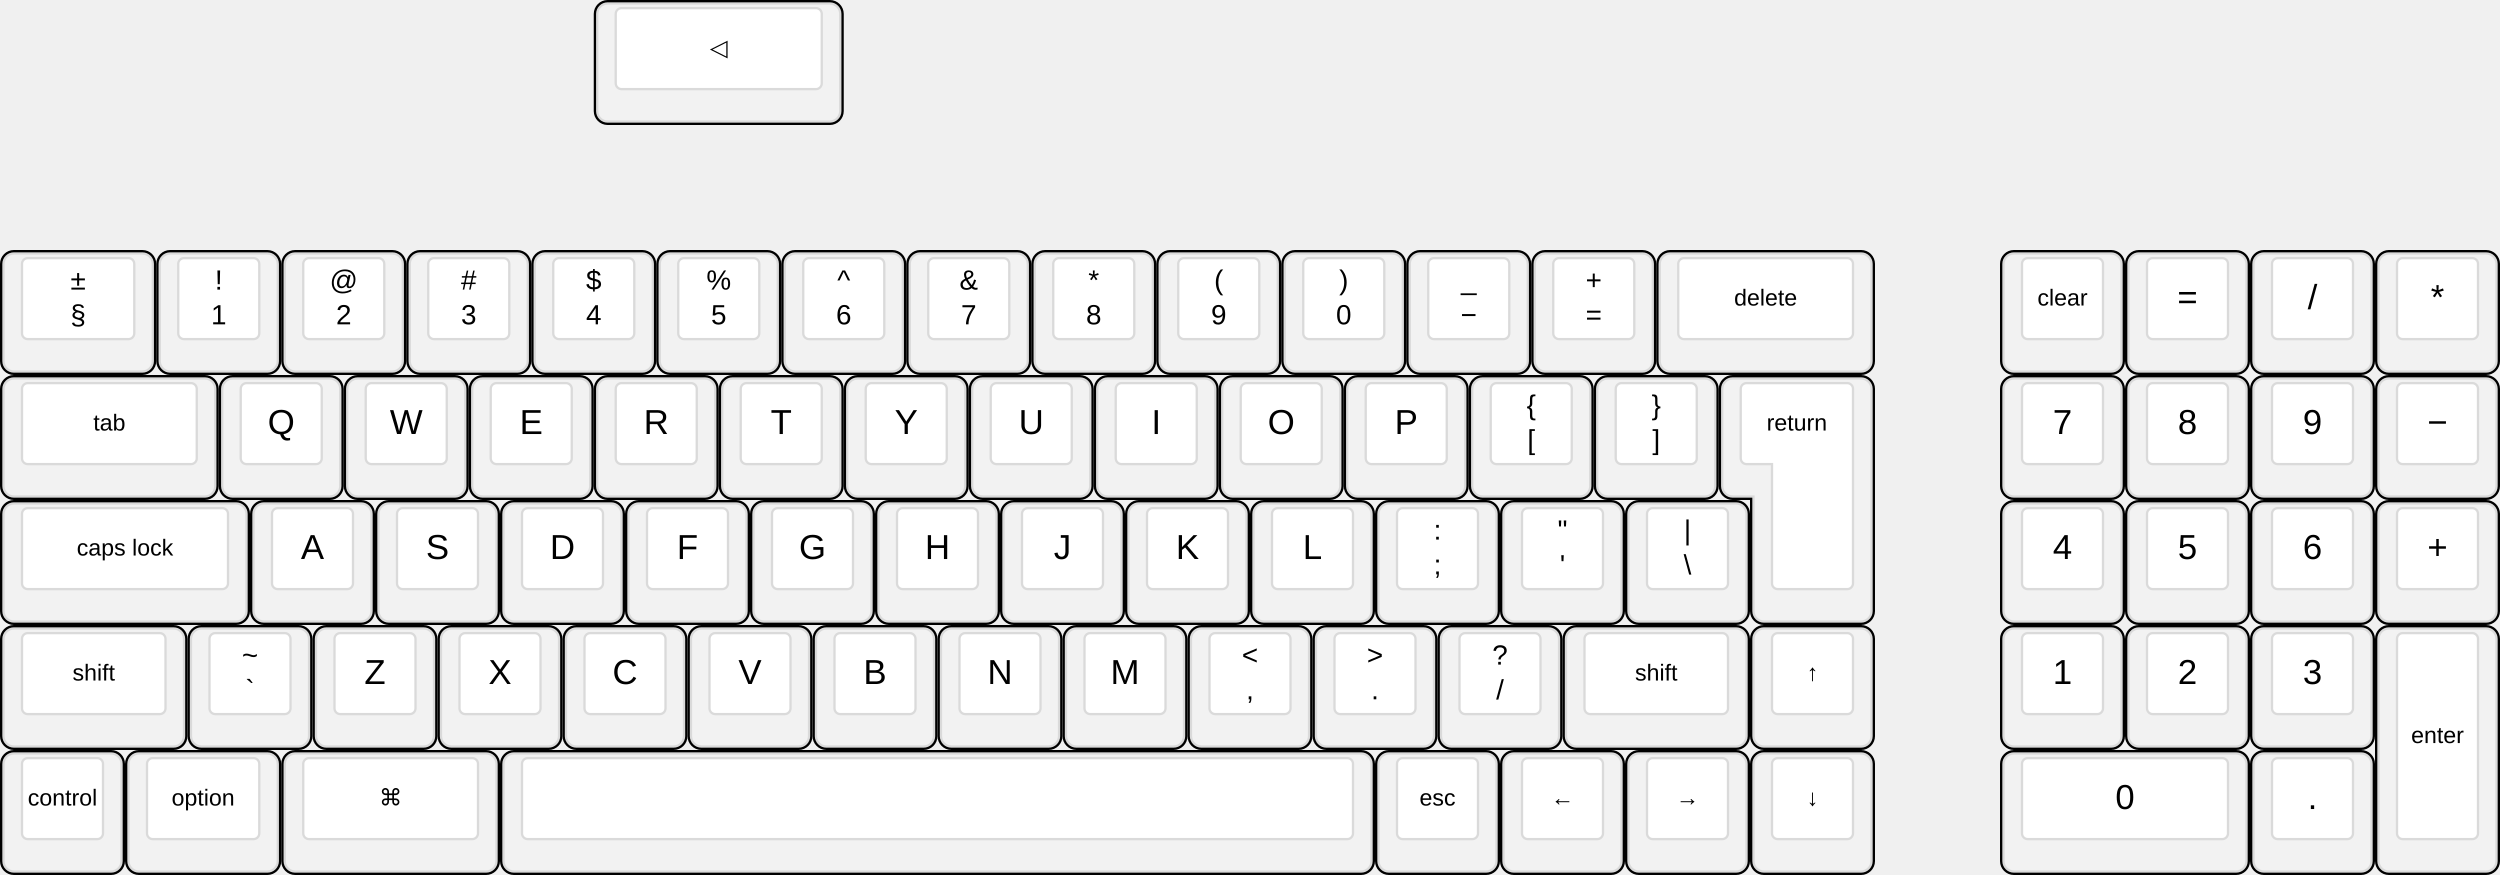
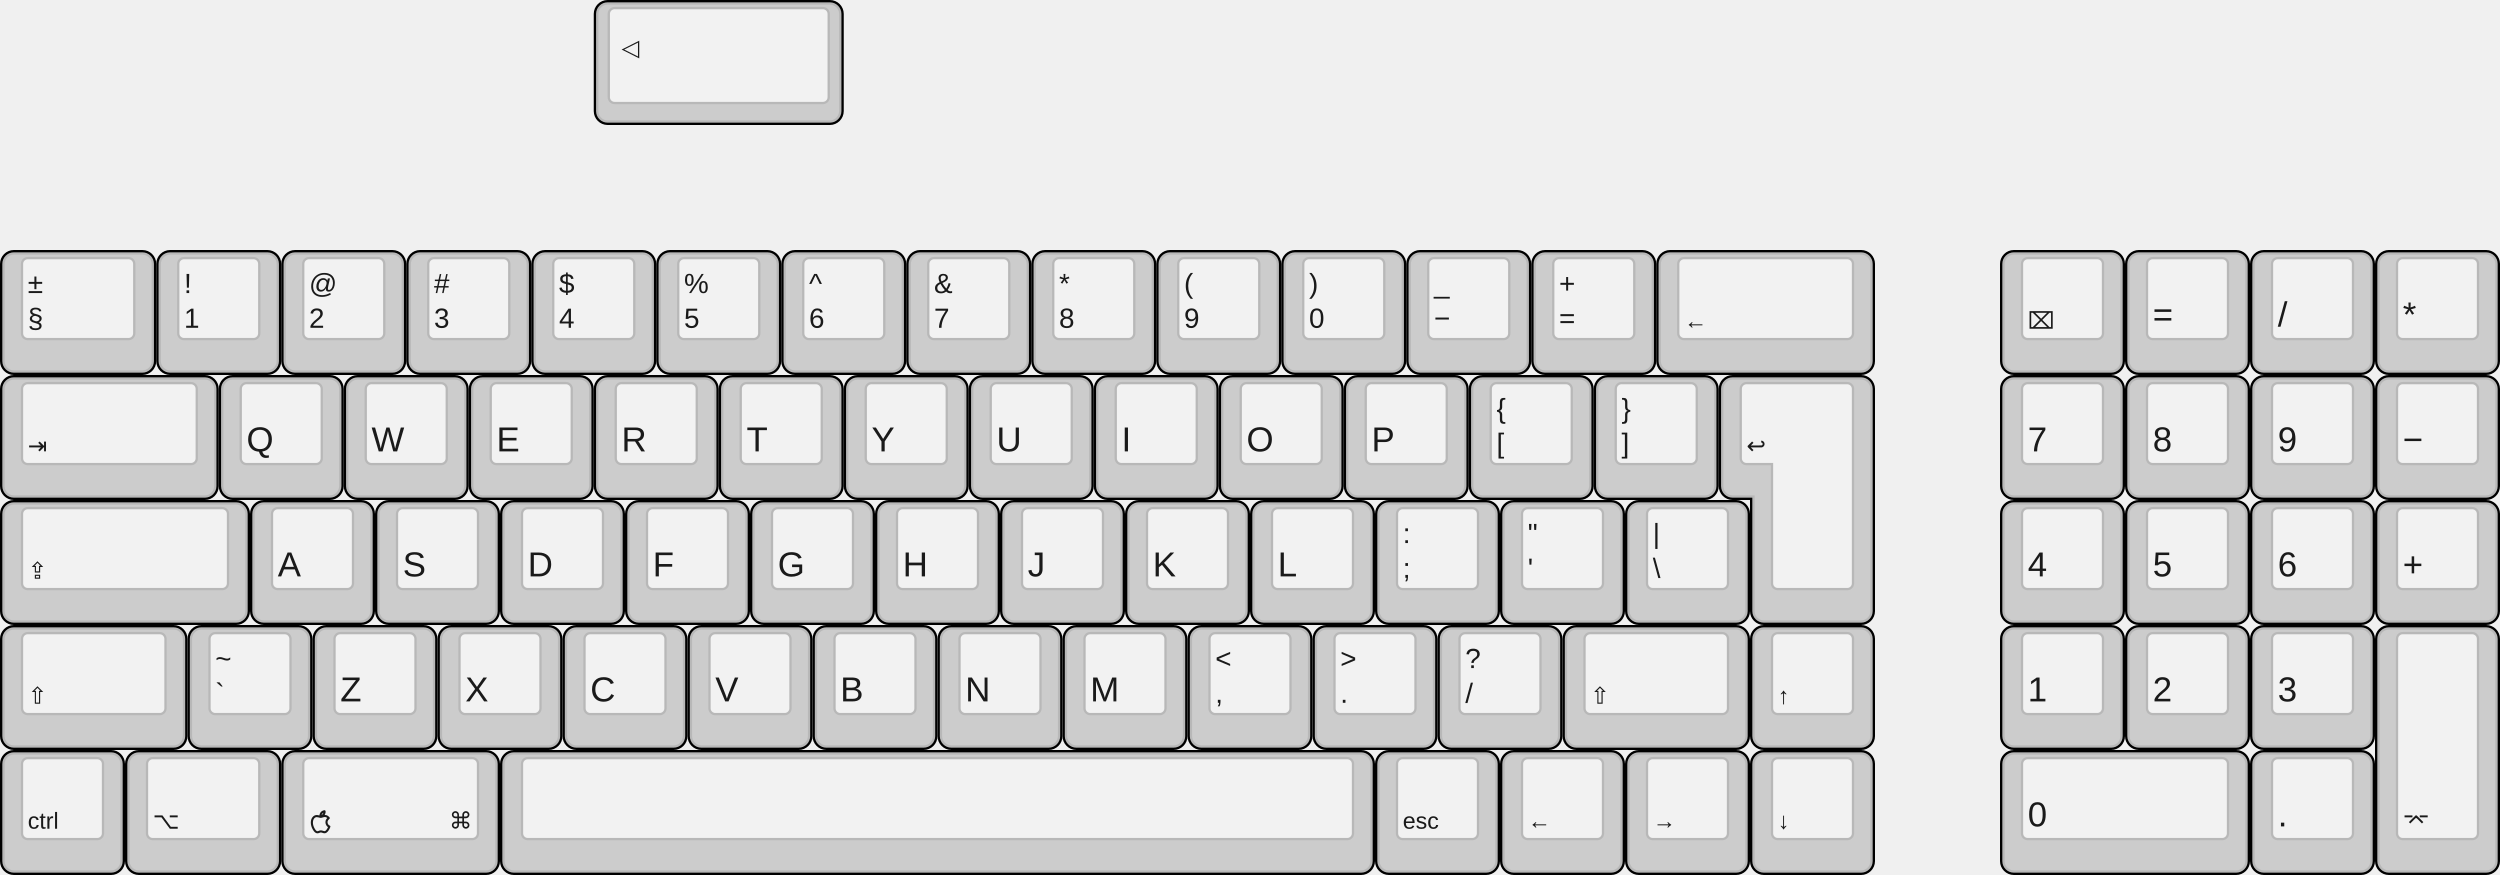
<svg xmlns="http://www.w3.org/2000/svg" xmlns:xlink="http://www.w3.org/1999/xlink" version="1.1" width="1080" height="378" viewBox="0 -378 1080 378">
  <defs>
    <g id="shape0">
      <path d="M 6 -54 C 2.686 -54 0 -51.314 0 -48 L 0 -6 C 0 -2.686 2.686 0 6 0 L 48 0 C 51.314 0 54 -2.686 54 -6 L 54 -48 C 54 -51.314 51.314 -54 48 -54 Z" fill="#000000" />
-       <path d="M 6 -53 C 3.239 -53 1 -50.761 1 -48 L 1 -6 C 1 -3.239 3.239 -1 6 -1 L 48 -1 C 50.761 -1 53 -3.239 53 -6 L 53 -48 C 53 -50.761 50.761 -53 48 -53 Z" fill="#dadada" />
-       <path d="M 6 -52 C 3.791 -52 2 -50.209 2 -48 L 2 -6 C 2 -3.791 3.791 -2 6 -2 L 48 -2 C 50.209 -2 52 -3.791 52 -6 L 52 -48 C 52 -50.209 50.209 -52 48 -52 Z" fill="#f2f2f2" />
-       <path d="M 12 -51 C 10.343 -51 9 -49.657 9 -48 L 9 -18 C 9 -16.343 10.343 -15 12 -15 L 42 -15 C 43.657 -15 45 -16.343 45 -18 L 45 -48 C 45 -49.657 43.657 -51 42 -51 Z" fill="#dadada" />
-       <path d="M 12 -50 C 10.895 -50 10 -49.105 10 -48 L 10 -18 C 10 -16.895 10.895 -16 12 -16 L 42 -16 C 43.105 -16 44 -16.895 44 -18 L 44 -48 C 44 -49.105 43.105 -50 42 -50 Z" fill="#ffffff" />
+       <path d="M 6 -53 C 3.239 -53 1 -50.761 1 -48 L 1 -6 C 1 -3.239 3.239 -1 6 -1 L 48 -1 C 50.761 -1 53 -3.239 53 -6 L 53 -48 C 53 -50.761 50.761 -53 48 -53 Z" fill="#b8b8b8" />
+       <path d="M 6 -52 C 3.791 -52 2 -50.209 2 -48 L 2 -6 C 2 -3.791 3.791 -2 6 -2 L 48 -2 C 50.209 -2 52 -3.791 52 -6 L 52 -48 C 52 -50.209 50.209 -52 48 -52 Z" fill="#cccccc" />
+       <path d="M 12 -51 C 10.343 -51 9 -49.657 9 -48 L 9 -18 C 9 -16.343 10.343 -15 12 -15 L 42 -15 C 43.657 -15 45 -16.343 45 -18 L 45 -48 C 45 -49.657 43.657 -51 42 -51 Z" fill="#b8b8b8" />
+       <path d="M 12 -50 C 10.895 -50 10 -49.105 10 -48 L 10 -18 C 10 -16.895 10.895 -16 12 -16 L 42 -16 C 43.105 -16 44 -16.895 44 -18 L 44 -48 C 44 -49.105 43.105 -50 42 -50 Z" fill="#f2f2f2" />
    </g>
    <g id="shape1">
      <path d="M 6 -54 C 2.686 -54 0 -51.314 0 -48 L 0 -6 C 0 -2.686 2.686 0 6 0 L 61.5 0 C 64.814 0 67.5 -2.686 67.5 -6 L 67.5 -48 C 67.5 -51.314 64.814 -54 61.5 -54 Z" fill="#000000" />
-       <path d="M 6 -53 C 3.239 -53 1 -50.761 1 -48 L 1 -6 C 1 -3.239 3.239 -1 6 -1 L 61.5 -1 C 64.261 -1 66.5 -3.239 66.5 -6 L 66.5 -48 C 66.5 -50.761 64.261 -53 61.5 -53 Z" fill="#dadada" />
-       <path d="M 6 -52 C 3.791 -52 2 -50.209 2 -48 L 2 -6 C 2 -3.791 3.791 -2 6 -2 L 61.5 -2 C 63.709 -2 65.5 -3.791 65.5 -6 L 65.5 -48 C 65.5 -50.209 63.709 -52 61.5 -52 Z" fill="#f2f2f2" />
-       <path d="M 12 -51 C 10.343 -51 9 -49.657 9 -48 L 9 -18 C 9 -16.343 10.343 -15 12 -15 L 55.5 -15 C 57.157 -15 58.5 -16.343 58.5 -18 L 58.5 -48 C 58.5 -49.657 57.157 -51 55.5 -51 Z" fill="#dadada" />
-       <path d="M 12 -50 C 10.895 -50 10 -49.105 10 -48 L 10 -18 C 10 -16.895 10.895 -16 12 -16 L 55.5 -16 C 56.605 -16 57.5 -16.895 57.5 -18 L 57.5 -48 C 57.5 -49.105 56.605 -50 55.5 -50 Z" fill="#ffffff" />
+       <path d="M 6 -53 C 3.239 -53 1 -50.761 1 -48 L 1 -6 C 1 -3.239 3.239 -1 6 -1 L 61.5 -1 C 64.261 -1 66.5 -3.239 66.5 -6 L 66.5 -48 C 66.5 -50.761 64.261 -53 61.5 -53 Z" fill="#b8b8b8" />
+       <path d="M 6 -52 C 3.791 -52 2 -50.209 2 -48 L 2 -6 C 2 -3.791 3.791 -2 6 -2 L 61.5 -2 C 63.709 -2 65.5 -3.791 65.5 -6 L 65.5 -48 C 65.5 -50.209 63.709 -52 61.5 -52 Z" fill="#cccccc" />
+       <path d="M 12 -51 C 10.343 -51 9 -49.657 9 -48 L 9 -18 C 9 -16.343 10.343 -15 12 -15 L 55.5 -15 C 57.157 -15 58.5 -16.343 58.5 -18 L 58.5 -48 C 58.5 -49.657 57.157 -51 55.5 -51 Z" fill="#b8b8b8" />
+       <path d="M 12 -50 C 10.895 -50 10 -49.105 10 -48 L 10 -18 C 10 -16.895 10.895 -16 12 -16 L 55.5 -16 C 56.605 -16 57.5 -16.895 57.5 -18 L 57.5 -48 C 57.5 -49.105 56.605 -50 55.5 -50 Z" fill="#f2f2f2" />
    </g>
    <g id="shape2">
      <path d="M 6 -54 C 2.686 -54 0 -51.314 0 -48 L 0 -6 C 0 -2.686 2.686 0 6 0 L 88.5 0 C 91.814 0 94.5 -2.686 94.5 -6 L 94.5 -48 C 94.5 -51.314 91.814 -54 88.5 -54 Z" fill="#000000" />
-       <path d="M 6 -53 C 3.239 -53 1 -50.761 1 -48 L 1 -6 C 1 -3.239 3.239 -1 6 -1 L 88.5 -1 C 91.261 -1 93.5 -3.239 93.5 -6 L 93.5 -48 C 93.5 -50.761 91.261 -53 88.5 -53 Z" fill="#dadada" />
-       <path d="M 6 -52 C 3.791 -52 2 -50.209 2 -48 L 2 -6 C 2 -3.791 3.791 -2 6 -2 L 88.5 -2 C 90.709 -2 92.5 -3.791 92.5 -6 L 92.5 -48 C 92.5 -50.209 90.709 -52 88.5 -52 Z" fill="#f2f2f2" />
-       <path d="M 12 -51 C 10.343 -51 9 -49.657 9 -48 L 9 -18 C 9 -16.343 10.343 -15 12 -15 L 82.5 -15 C 84.157 -15 85.5 -16.343 85.5 -18 L 85.5 -48 C 85.5 -49.657 84.157 -51 82.5 -51 Z" fill="#dadada" />
-       <path d="M 12 -50 C 10.895 -50 10 -49.105 10 -48 L 10 -18 C 10 -16.895 10.895 -16 12 -16 L 82.5 -16 C 83.605 -16 84.5 -16.895 84.5 -18 L 84.5 -48 C 84.5 -49.105 83.605 -50 82.5 -50 Z" fill="#ffffff" />
+       <path d="M 6 -53 C 3.239 -53 1 -50.761 1 -48 L 1 -6 C 1 -3.239 3.239 -1 6 -1 L 88.5 -1 C 91.261 -1 93.5 -3.239 93.5 -6 L 93.5 -48 C 93.5 -50.761 91.261 -53 88.5 -53 Z" fill="#b8b8b8" />
+       <path d="M 6 -52 C 3.791 -52 2 -50.209 2 -48 L 2 -6 C 2 -3.791 3.791 -2 6 -2 L 88.5 -2 C 90.709 -2 92.5 -3.791 92.5 -6 L 92.5 -48 C 92.5 -50.209 90.709 -52 88.5 -52 Z" fill="#cccccc" />
+       <path d="M 12 -51 C 10.343 -51 9 -49.657 9 -48 L 9 -18 C 9 -16.343 10.343 -15 12 -15 L 82.5 -15 C 84.157 -15 85.5 -16.343 85.5 -18 L 85.5 -48 C 85.5 -49.657 84.157 -51 82.5 -51 Z" fill="#b8b8b8" />
+       <path d="M 12 -50 C 10.895 -50 10 -49.105 10 -48 L 10 -18 C 10 -16.895 10.895 -16 12 -16 L 82.5 -16 C 83.605 -16 84.5 -16.895 84.5 -18 L 84.5 -48 C 84.5 -49.105 83.605 -50 82.5 -50 Z" fill="#f2f2f2" />
    </g>
    <g id="shape3">
      <path d="M 6 -54 C 2.686 -54 0 -51.314 0 -48 L 0 -6 C 0 -2.686 2.686 0 6 0 L 372 0 C 375.314 0 378 -2.686 378 -6 L 378 -48 C 378 -51.314 375.314 -54 372 -54 Z" fill="#000000" />
-       <path d="M 6 -53 C 3.239 -53 1 -50.761 1 -48 L 1 -6 C 1 -3.239 3.239 -1 6 -1 L 372 -1 C 374.761 -1 377 -3.239 377 -6 L 377 -48 C 377 -50.761 374.761 -53 372 -53 Z" fill="#dadada" />
-       <path d="M 6 -52 C 3.791 -52 2 -50.209 2 -48 L 2 -6 C 2 -3.791 3.791 -2 6 -2 L 372 -2 C 374.209 -2 376 -3.791 376 -6 L 376 -48 C 376 -50.209 374.209 -52 372 -52 Z" fill="#f2f2f2" />
-       <path d="M 12 -51 C 10.343 -51 9 -49.657 9 -48 L 9 -18 C 9 -16.343 10.343 -15 12 -15 L 366 -15 C 367.657 -15 369 -16.343 369 -18 L 369 -48 C 369 -49.657 367.657 -51 366 -51 Z" fill="#dadada" />
-       <path d="M 12 -50 C 10.895 -50 10 -49.105 10 -48 L 10 -18 C 10 -16.895 10.895 -16 12 -16 L 366 -16 C 367.105 -16 368 -16.895 368 -18 L 368 -48 C 368 -49.105 367.105 -50 366 -50 Z" fill="#ffffff" />
+       <path d="M 6 -53 C 3.239 -53 1 -50.761 1 -48 L 1 -6 C 1 -3.239 3.239 -1 6 -1 L 372 -1 C 374.761 -1 377 -3.239 377 -6 L 377 -48 C 377 -50.761 374.761 -53 372 -53 Z" fill="#b8b8b8" />
+       <path d="M 6 -52 C 3.791 -52 2 -50.209 2 -48 L 2 -6 C 2 -3.791 3.791 -2 6 -2 L 372 -2 C 374.209 -2 376 -3.791 376 -6 L 376 -48 C 376 -50.209 374.209 -52 372 -52 Z" fill="#cccccc" />
+       <path d="M 12 -51 C 10.343 -51 9 -49.657 9 -48 L 9 -18 C 9 -16.343 10.343 -15 12 -15 L 366 -15 C 367.657 -15 369 -16.343 369 -18 L 369 -48 C 369 -49.657 367.657 -51 366 -51 Z" fill="#b8b8b8" />
+       <path d="M 12 -50 C 10.895 -50 10 -49.105 10 -48 L 10 -18 C 10 -16.895 10.895 -16 12 -16 L 366 -16 C 367.105 -16 368 -16.895 368 -18 L 368 -48 C 368 -49.105 367.105 -50 366 -50 Z" fill="#f2f2f2" />
    </g>
    <g id="shape4">
      <path d="M 6 -54 C 2.686 -54 0 -51.314 0 -48 L 0 -6 C 0 -2.686 2.686 0 6 0 L 102 0 C 105.314 0 108 -2.686 108 -6 L 108 -48 C 108 -51.314 105.314 -54 102 -54 Z" fill="#000000" />
-       <path d="M 6 -53 C 3.239 -53 1 -50.761 1 -48 L 1 -6 C 1 -3.239 3.239 -1 6 -1 L 102 -1 C 104.761 -1 107 -3.239 107 -6 L 107 -48 C 107 -50.761 104.761 -53 102 -53 Z" fill="#dadada" />
-       <path d="M 6 -52 C 3.791 -52 2 -50.209 2 -48 L 2 -6 C 2 -3.791 3.791 -2 6 -2 L 102 -2 C 104.209 -2 106 -3.791 106 -6 L 106 -48 C 106 -50.209 104.209 -52 102 -52 Z" fill="#f2f2f2" />
-       <path d="M 12 -51 C 10.343 -51 9 -49.657 9 -48 L 9 -18 C 9 -16.343 10.343 -15 12 -15 L 96 -15 C 97.657 -15 99 -16.343 99 -18 L 99 -48 C 99 -49.657 97.657 -51 96 -51 Z" fill="#dadada" />
-       <path d="M 12 -50 C 10.895 -50 10 -49.105 10 -48 L 10 -18 C 10 -16.895 10.895 -16 12 -16 L 96 -16 C 97.105 -16 98 -16.895 98 -18 L 98 -48 C 98 -49.105 97.105 -50 96 -50 Z" fill="#ffffff" />
+       <path d="M 6 -53 C 3.239 -53 1 -50.761 1 -48 L 1 -6 C 1 -3.239 3.239 -1 6 -1 L 102 -1 C 104.761 -1 107 -3.239 107 -6 L 107 -48 C 107 -50.761 104.761 -53 102 -53 Z" fill="#b8b8b8" />
+       <path d="M 6 -52 C 3.791 -52 2 -50.209 2 -48 L 2 -6 C 2 -3.791 3.791 -2 6 -2 L 102 -2 C 104.209 -2 106 -3.791 106 -6 L 106 -48 C 106 -50.209 104.209 -52 102 -52 Z" fill="#cccccc" />
+       <path d="M 12 -51 C 10.343 -51 9 -49.657 9 -48 L 9 -18 C 9 -16.343 10.343 -15 12 -15 L 96 -15 C 97.657 -15 99 -16.343 99 -18 L 99 -48 C 99 -49.657 97.657 -51 96 -51 Z" fill="#b8b8b8" />
+       <path d="M 12 -50 C 10.895 -50 10 -49.105 10 -48 L 10 -18 C 10 -16.895 10.895 -16 12 -16 L 96 -16 C 97.105 -16 98 -16.895 98 -18 L 98 -48 C 98 -49.105 97.105 -50 96 -50 Z" fill="#f2f2f2" />
    </g>
    <g id="shape5">
      <path d="M 6 -108 C 2.686 -108 0 -105.314 0 -102 L 0 -6 C 0 -2.686 2.686 0 6 0 L 48 0 C 51.314 0 54 -2.686 54 -6 L 54 -102 C 54 -105.314 51.314 -108 48 -108 Z" fill="#000000" />
-       <path d="M 6 -107 C 3.239 -107 1 -104.761 1 -102 L 1 -6 C 1 -3.239 3.239 -1 6 -1 L 48 -1 C 50.761 -1 53 -3.239 53 -6 L 53 -102 C 53 -104.761 50.761 -107 48 -107 Z" fill="#dadada" />
-       <path d="M 6 -106 C 3.791 -106 2 -104.209 2 -102 L 2 -6 C 2 -3.791 3.791 -2 6 -2 L 48 -2 C 50.209 -2 52 -3.791 52 -6 L 52 -102 C 52 -104.209 50.209 -106 48 -106 Z" fill="#f2f2f2" />
-       <path d="M 12 -105 C 10.343 -105 9 -103.657 9 -102 L 9 -18 C 9 -16.343 10.343 -15 12 -15 L 42 -15 C 43.657 -15 45 -16.343 45 -18 L 45 -102 C 45 -103.657 43.657 -105 42 -105 Z" fill="#dadada" />
-       <path d="M 12 -104 C 10.895 -104 10 -103.105 10 -102 L 10 -18 C 10 -16.895 10.895 -16 12 -16 L 42 -16 C 43.105 -16 44 -16.895 44 -18 L 44 -102 C 44 -103.105 43.105 -104 42 -104 Z" fill="#ffffff" />
+       <path d="M 6 -107 C 3.239 -107 1 -104.761 1 -102 L 1 -6 C 1 -3.239 3.239 -1 6 -1 L 48 -1 C 50.761 -1 53 -3.239 53 -6 L 53 -102 C 53 -104.761 50.761 -107 48 -107 Z" fill="#b8b8b8" />
+       <path d="M 6 -106 C 3.791 -106 2 -104.209 2 -102 L 2 -6 C 2 -3.791 3.791 -2 6 -2 L 48 -2 C 50.209 -2 52 -3.791 52 -6 L 52 -102 C 52 -104.209 50.209 -106 48 -106 Z" fill="#cccccc" />
+       <path d="M 12 -105 C 10.343 -105 9 -103.657 9 -102 L 9 -18 C 9 -16.343 10.343 -15 12 -15 L 42 -15 C 43.657 -15 45 -16.343 45 -18 L 45 -102 C 45 -103.657 43.657 -105 42 -105 Z" fill="#b8b8b8" />
+       <path d="M 12 -104 C 10.895 -104 10 -103.105 10 -102 L 10 -18 C 10 -16.895 10.895 -16 12 -16 L 42 -16 C 43.105 -16 44 -16.895 44 -18 L 44 -102 C 44 -103.105 43.105 -104 42 -104 Z" fill="#f2f2f2" />
    </g>
    <g id="shape6">
      <path d="M 6 -54 C 2.686 -54 0 -51.314 0 -48 L 0 -6 C 0 -2.686 2.686 0 6 0 L 75 0 C 78.314 0 81 -2.686 81 -6 L 81 -48 C 81 -51.314 78.314 -54 75 -54 Z" fill="#000000" />
-       <path d="M 6 -53 C 3.239 -53 1 -50.761 1 -48 L 1 -6 C 1 -3.239 3.239 -1 6 -1 L 75 -1 C 77.761 -1 80 -3.239 80 -6 L 80 -48 C 80 -50.761 77.761 -53 75 -53 Z" fill="#dadada" />
-       <path d="M 6 -52 C 3.791 -52 2 -50.209 2 -48 L 2 -6 C 2 -3.791 3.791 -2 6 -2 L 75 -2 C 77.209 -2 79 -3.791 79 -6 L 79 -48 C 79 -50.209 77.209 -52 75 -52 Z" fill="#f2f2f2" />
-       <path d="M 12 -51 C 10.343 -51 9 -49.657 9 -48 L 9 -18 C 9 -16.343 10.343 -15 12 -15 L 69 -15 C 70.657 -15 72 -16.343 72 -18 L 72 -48 C 72 -49.657 70.657 -51 69 -51 Z" fill="#dadada" />
-       <path d="M 12 -50 C 10.895 -50 10 -49.105 10 -48 L 10 -18 C 10 -16.895 10.895 -16 12 -16 L 69 -16 C 70.105 -16 71 -16.895 71 -18 L 71 -48 C 71 -49.105 70.105 -50 69 -50 Z" fill="#ffffff" />
+       <path d="M 6 -53 C 3.239 -53 1 -50.761 1 -48 L 1 -6 C 1 -3.239 3.239 -1 6 -1 L 75 -1 C 77.761 -1 80 -3.239 80 -6 L 80 -48 C 80 -50.761 77.761 -53 75 -53 Z" fill="#b8b8b8" />
+       <path d="M 6 -52 C 3.791 -52 2 -50.209 2 -48 L 2 -6 C 2 -3.791 3.791 -2 6 -2 L 75 -2 C 77.209 -2 79 -3.791 79 -6 L 79 -48 C 79 -50.209 77.209 -52 75 -52 Z" fill="#cccccc" />
+       <path d="M 12 -51 C 10.343 -51 9 -49.657 9 -48 L 9 -18 C 9 -16.343 10.343 -15 12 -15 L 69 -15 C 70.657 -15 72 -16.343 72 -18 L 72 -48 C 72 -49.657 70.657 -51 69 -51 Z" fill="#b8b8b8" />
+       <path d="M 12 -50 C 10.895 -50 10 -49.105 10 -48 L 10 -18 C 10 -16.895 10.895 -16 12 -16 L 69 -16 C 70.105 -16 71 -16.895 71 -18 L 71 -48 C 71 -49.105 70.105 -50 69 -50 Z" fill="#f2f2f2" />
    </g>
    <g id="shape7">
      <path d="M -7.5 -108 C -10.814 -108 -13.5 -105.314 -13.5 -102 L -13.5 -60 C -13.5 -56.686 -10.814 -54 -7.5 -54 L 0 -54 L 0 -6 C 0 -2.686 2.686 0 6 0 L 48 0 C 51.314 0 54 -2.686 54 -6 L 54 -102 C 54 -105.314 51.314 -108 48 -108 Z" fill="#000000" />
-       <path d="M -7.5 -107 C -10.261 -107 -12.5 -104.761 -12.5 -102 L -12.5 -60 C -12.5 -57.239 -10.261 -55 -7.5 -55 L 1 -55 L 1 -54 L 1 -54 L 1 -6 C 1 -3.239 3.239 -1 6 -1 L 48 -1 C 50.761 -1 53 -3.239 53 -6 L 53 -102 C 53 -104.761 50.761 -107 48 -107 Z" fill="#dadada" />
-       <path d="M -7.5 -106 C -9.709 -106 -11.5 -104.209 -11.5 -102 L -11.5 -60 C -11.5 -57.791 -9.709 -56 -7.5 -56 L 2 -56 L 2 -54 L 2 -6 C 2 -3.791 3.791 -2 6 -2 L 48 -2 C 50.209 -2 52 -3.791 52 -6 L 52 -102 C 52 -104.209 50.209 -106 48 -106 Z" fill="#f2f2f2" />
-       <path d="M -1.5 -105 C -3.157 -105 -4.5 -103.657 -4.5 -102 L -4.5 -72 C -4.5 -70.343 -3.157 -69 -1.5 -69 L 9 -69 L 9 -60 L 9 -18 C 9 -16.343 10.343 -15 12 -15 L 42 -15 C 43.657 -15 45 -16.343 45 -18 L 45 -102 C 45 -103.657 43.657 -105 42 -105 Z" fill="#dadada" />
-       <path d="M -1.5 -104 C -2.605 -104 -3.5 -103.105 -3.5 -102 L -3.5 -72 C -3.5 -70.895 -2.605 -70 -1.5 -70 L 10 -70 L 10 -60 L 10 -18 C 10 -16.895 10.895 -16 12 -16 L 42 -16 C 43.105 -16 44 -16.895 44 -18 L 44 -102 C 44 -103.105 43.105 -104 42 -104 Z" fill="#ffffff" />
-     </g>
+       <path d="M -7.5 -107 C -10.261 -107 -12.5 -104.761 -12.5 -102 L -12.5 -60 C -12.5 -57.239 -10.261 -55 -7.5 -55 L 1 -55 L 1 -54 L 1 -54 L 1 -6 C 1 -3.239 3.239 -1 6 -1 L 48 -1 C 50.761 -1 53 -3.239 53 -6 L 53 -102 C 53 -104.761 50.761 -107 48 -107 Z" fill="#b8b8b8" />
+       <path d="M -7.5 -106 C -9.709 -106 -11.5 -104.209 -11.5 -102 L -11.5 -60 C -11.5 -57.791 -9.709 -56 -7.5 -56 L 2 -56 L 2 -54 L 2 -6 C 2 -3.791 3.791 -2 6 -2 L 48 -2 C 50.209 -2 52 -3.791 52 -6 L 52 -102 C 52 -104.209 50.209 -106 48 -106 Z" fill="#cccccc" />
+       <path d="M -1.5 -105 C -3.157 -105 -4.5 -103.657 -4.5 -102 L -4.5 -72 C -4.5 -70.343 -3.157 -69 -1.5 -69 L 9 -69 L 9 -60 L 9 -18 C 9 -16.343 10.343 -15 12 -15 L 42 -15 C 43.657 -15 45 -16.343 45 -18 L 45 -102 C 45 -103.657 43.657 -105 42 -105 Z" fill="#b8b8b8" />
+       <path d="M -1.5 -104 C -2.605 -104 -3.5 -103.105 -3.5 -102 L -3.5 -72 C -3.5 -70.895 -2.605 -70 -1.5 -70 L 10 -70 L 10 -60 L 10 -18 C 10 -16.895 10.895 -16 12 -16 L 42 -16 C 43.105 -16 44 -16.895 44 -18 L 44 -102 C 44 -103.105 43.105 -104 42 -104 Z" fill="#f2f2f2" />
+     </g>
+     <g id="shape8">
+       <path d="M 6 -54 C 2.686 -54 0 -51.314 0 -48 L 0 -6 C 0 -2.686 2.686 0 6 0 L 102 0 C 105.314 0 108 -2.686 108 -6 L 108 -48 C 108 -51.314 105.314 -54 102 -54 Z" fill="#000000" />
+       <path d="M 6 -53 C 3.239 -53 1 -50.761 1 -48 L 1 -6 C 1 -3.239 3.239 -1 6 -1 L 102 -1 C 104.761 -1 107 -3.239 107 -6 L 107 -48 C 107 -50.761 104.761 -53 102 -53 Z" fill="#b8b8b8" />
+       <path d="M 6 -52 C 3.791 -52 2 -50.209 2 -48 L 2 -6 C 2 -3.791 3.791 -2 6 -2 L 102 -2 C 104.209 -2 106 -3.791 106 -6 L 106 -48 C 106 -50.209 104.209 -52 102 -52 Z" fill="#cccccc" />
+       <path d="M 9 -51 C 7.343 -51 6 -49.657 6 -48 L 6 -12 C 6 -10.343 7.343 -9 9 -9 L 99 -9 C 100.657 -9 102 -10.343 102 -12 L 102 -48 C 102 -49.657 100.657 -51 99 -51 Z" fill="#b8b8b8" />
+       <path d="M 9 -50 C 7.895 -50 7 -49.105 7 -48 L 7 -12 C 7 -10.895 7.895 -10 9 -10 L 99 -10 C 100.105 -10 101 -10.895 101 -12 L 101 -48 C 101 -49.105 100.105 -50 99 -50 Z" fill="#f2f2f2" />
+     </g>
+     <path id="path0" d="M 0.363 1 C 0.29 1 0.224 0.946 0.162 0.834 c -0.057 -0.1 -0.085 -0.2 -0.085 -0.297 c 0 -0.093 0.024 -0.171 0.07 -0.231 C 0.196 0.242 0.26 0.209 0.336 0.209 c 0.031 0 0.067 0.006 0.108 0.019 c 0.001 0 0.002 0 0.003 0.001 C 0.453 0.181 0.469 0.138 0.495 0.1 c 0.034 -0.049 0.089 -0.083 0.164 -0.099 c 0.021 -0.005 0.044 0.006 0.052 0.027 c 0.004 0.01 0.006 0.02 0.006 0.029 c 0 0.003 0.001 0.007 0.001 0.011 c 0 0.028 -0.007 0.059 -0.02 0.091 C 0.693 0.175 0.685 0.19 0.675 0.205 c 0.054 0 0.102 0.014 0.146 0.043 c 0.025 0.019 0.047 0.04 0.067 0.064 C 0.903 0.332 0.9 0.359 0.881 0.375 C 0.849 0.403 0.834 0.42 0.828 0.43 c -0.02 0.028 -0.029 0.056 -0.029 0.087 c 0 0.035 0.01 0.067 0.03 0.096 c 0.019 0.027 0.039 0.044 0.062 0.051 c 0.011 0.003 0.021 0.012 0.027 0.022 c 0.005 0.01 0.007 0.023 0.003 0.035 C 0.907 0.77 0.882 0.819 0.849 0.87 C 0.792 0.956 0.733 0.998 0.67 0.998 c -0.024 0 -0.053 -0.006 -0.091 -0.02 C 0.545 0.965 0.524 0.963 0.512 0.963 c -0.017 0 -0.038 0.005 -0.06 0.015 C 0.416 0.993 0.388 1 0.363 1 z M 0.336 0.3 c -0.047 0 -0.085 0.02 -0.117 0.061 C 0.185 0.406 0.168 0.465 0.168 0.538 c 0 0.082 0.024 0.167 0.073 0.252 c 0.043 0.078 0.085 0.119 0.122 0.119 c 0.008 0 0.024 -0.002 0.054 -0.015 C 0.483 0.865 0.536 0.865 0.61 0.893 c 0.034 0.012 0.051 0.014 0.06 0.014 c 0.038 0 0.077 -0.047 0.104 -0.087 c 0.02 -0.03 0.036 -0.059 0.047 -0.088 C 0.796 0.716 0.773 0.694 0.754 0.666 c -0.03 -0.044 -0.046 -0.094 -0.046 -0.148 c 0 -0.05 0.015 -0.096 0.044 -0.139 c 0.008 -0.013 0.02 -0.026 0.035 -0.041 C 0.781 0.333 0.775 0.327 0.768 0.322 c -0.042 -0.028 -0.087 -0.038 -0.169 -0.01 C 0.556 0.327 0.527 0.333 0.506 0.333 c -0.011 0 -0.033 -0.002 -0.087 -0.019 C 0.386 0.305 0.358 0.3 0.336 0.3 z M 0.62 0.11 C 0.598 0.121 0.582 0.135 0.57 0.152 C 0.557 0.169 0.548 0.188 0.543 0.209 c 0.009 -0.005 0.02 -0.014 0.032 -0.024 c 0.018 -0.018 0.031 -0.038 0.04 -0.059 C 0.617 0.121 0.619 0.115 0.62 0.11 z" />
  </defs>
  <g class="keyboard">
    <g class="key">
      <use xlink:href="#shape0" transform="translate(0 0)" />
-       <text x="27" y="-30" text-anchor="middle" font-family="Arial" font-size="10" textLength="30" lengthAdjust="spacingAndGlyphs" fill="#000000">control</text>
+       <text x="12" y="-20" text-anchor="start" font-family="Arial" font-size="10" fill="#1a1a1a">ctrl</text>
    </g>
    <g class="key">
      <use xlink:href="#shape1" transform="translate(54 0)" />
-       <text x="87.75" y="-30" text-anchor="middle" font-family="Arial" font-size="10" fill="#000000">option</text>
+       <text x="66" y="-20" text-anchor="start" font-family="Arial" font-size="10" fill="#1a1a1a">⌥</text>
    </g>
    <g class="key">
      <use xlink:href="#shape2" transform="translate(121.5 0)" />
-       <text x="168.75" y="-30" text-anchor="middle" font-family="Arial" font-size="10" fill="#000000">⌘</text>
+       <use xlink:href="#path0" transform="translate(133.5 -28) scale(10 10)" fill="#1a1a1a" />
+       <text x="204" y="-20" text-anchor="end" font-family="Arial" font-size="10" fill="#1a1a1a">⌘</text>
    </g>
    <g class="key">
      <use xlink:href="#shape3" transform="translate(216 0)" />
    </g>
    <g class="key">
      <use xlink:href="#shape0" transform="translate(594 0)" />
-       <text x="621" y="-30" text-anchor="middle" font-family="Arial" font-size="10" fill="#000000">esc</text>
+       <text x="606" y="-20" text-anchor="start" font-family="Arial" font-size="10" fill="#1a1a1a">esc</text>
    </g>
    <g class="key">
      <use xlink:href="#shape0" transform="translate(648 0)" />
-       <text x="675" y="-30" text-anchor="middle" font-family="Arial" font-size="10" fill="#000000">←</text>
+       <text x="660" y="-20" text-anchor="start" font-family="Arial" font-size="10" fill="#1a1a1a">←</text>
    </g>
    <g class="key">
      <use xlink:href="#shape0" transform="translate(702 0)" />
-       <text x="729" y="-30" text-anchor="middle" font-family="Arial" font-size="10" fill="#000000">→</text>
+       <text x="714" y="-20" text-anchor="start" font-family="Arial" font-size="10" fill="#1a1a1a">→</text>
    </g>
    <g class="key">
      <use xlink:href="#shape0" transform="translate(756 0)" />
-       <text x="783" y="-30" text-anchor="middle" font-family="Arial" font-size="10" fill="#000000">↓</text>
+       <text x="768" y="-20" text-anchor="start" font-family="Arial" font-size="10" fill="#1a1a1a">↓</text>
    </g>
    <g class="key">
      <use xlink:href="#shape4" transform="translate(864 0)" />
-       <text x="918" y="-28.5" text-anchor="middle" font-family="Arial" font-size="15" fill="#000000">0</text>
+       <text x="876" y="-21" text-anchor="start" font-family="Arial" font-size="15" fill="#1a1a1a">0</text>
    </g>
    <g class="key">
      <use xlink:href="#shape0" transform="translate(972 0)" />
-       <text x="999" y="-28.5" text-anchor="middle" font-family="Arial" font-size="15" fill="#000000">.</text>
+       <text x="984" y="-21" text-anchor="start" font-family="Arial" font-size="15" fill="#1a1a1a">.</text>
    </g>
    <g class="key">
      <use xlink:href="#shape5" transform="translate(1026 0)" />
-       <text x="1053" y="-57" text-anchor="middle" font-family="Arial" font-size="10" fill="#000000">enter</text>
+       <text x="1038" y="-20" text-anchor="start" font-family="Arial" font-size="10" fill="#1a1a1a">⌤</text>
    </g>
    <g class="key">
      <use xlink:href="#shape6" transform="translate(0 -54)" />
-       <text x="40.5" y="-84" text-anchor="middle" font-family="Arial" font-size="10" fill="#000000">shift</text>
+       <text x="12" y="-74" text-anchor="start" font-family="Arial" font-size="10" fill="#1a1a1a">⇧</text>
    </g>
    <g class="key">
      <use xlink:href="#shape0" transform="translate(81 -54)" />
-       <text x="108" y="-75.9" text-anchor="middle" font-family="Arial" font-size="12" fill="#000000">`</text>
-       <text x="108" y="-90.9" text-anchor="middle" font-family="Arial" font-size="12" fill="#000000">~</text>
+       <text x="93" y="-74.4" text-anchor="start" font-family="Arial" font-size="12" fill="#1a1a1a">`</text>
+       <text x="93" y="-89.4" text-anchor="start" font-family="Arial" font-size="12" fill="#1a1a1a">~</text>
    </g>
    <g class="key">
      <use xlink:href="#shape0" transform="translate(135 -54)" />
-       <text x="162" y="-82.5" text-anchor="middle" font-family="Arial" font-size="15" fill="#000000">Z</text>
+       <text x="147" y="-75" text-anchor="start" font-family="Arial" font-size="15" fill="#1a1a1a">Z</text>
    </g>
    <g class="key">
      <use xlink:href="#shape0" transform="translate(189 -54)" />
-       <text x="216" y="-82.5" text-anchor="middle" font-family="Arial" font-size="15" fill="#000000">X</text>
+       <text x="201" y="-75" text-anchor="start" font-family="Arial" font-size="15" fill="#1a1a1a">X</text>
    </g>
    <g class="key">
      <use xlink:href="#shape0" transform="translate(243 -54)" />
-       <text x="270" y="-82.5" text-anchor="middle" font-family="Arial" font-size="15" fill="#000000">C</text>
+       <text x="255" y="-75" text-anchor="start" font-family="Arial" font-size="15" fill="#1a1a1a">C</text>
    </g>
    <g class="key">
      <use xlink:href="#shape0" transform="translate(297 -54)" />
-       <text x="324" y="-82.5" text-anchor="middle" font-family="Arial" font-size="15" fill="#000000">V</text>
+       <text x="309" y="-75" text-anchor="start" font-family="Arial" font-size="15" fill="#1a1a1a">V</text>
    </g>
    <g class="key">
      <use xlink:href="#shape0" transform="translate(351 -54)" />
-       <text x="378" y="-82.5" text-anchor="middle" font-family="Arial" font-size="15" fill="#000000">B</text>
+       <text x="363" y="-75" text-anchor="start" font-family="Arial" font-size="15" fill="#1a1a1a">B</text>
    </g>
    <g class="key">
      <use xlink:href="#shape0" transform="translate(405 -54)" />
-       <text x="432" y="-82.5" text-anchor="middle" font-family="Arial" font-size="15" fill="#000000">N</text>
+       <text x="417" y="-75" text-anchor="start" font-family="Arial" font-size="15" fill="#1a1a1a">N</text>
    </g>
    <g class="key">
      <use xlink:href="#shape0" transform="translate(459 -54)" />
-       <text x="486" y="-82.5" text-anchor="middle" font-family="Arial" font-size="15" fill="#000000">M</text>
+       <text x="471" y="-75" text-anchor="start" font-family="Arial" font-size="15" fill="#1a1a1a">M</text>
    </g>
    <g class="key">
      <use xlink:href="#shape0" transform="translate(513 -54)" />
-       <text x="540" y="-75.9" text-anchor="middle" font-family="Arial" font-size="12" fill="#000000">,</text>
-       <text x="540" y="-90.9" text-anchor="middle" font-family="Arial" font-size="12" fill="#000000">&lt;</text>
+       <text x="525" y="-74.4" text-anchor="start" font-family="Arial" font-size="12" fill="#1a1a1a">,</text>
+       <text x="525" y="-89.4" text-anchor="start" font-family="Arial" font-size="12" fill="#1a1a1a">&lt;</text>
    </g>
    <g class="key">
      <use xlink:href="#shape0" transform="translate(567 -54)" />
-       <text x="594" y="-75.9" text-anchor="middle" font-family="Arial" font-size="12" fill="#000000">.</text>
-       <text x="594" y="-90.9" text-anchor="middle" font-family="Arial" font-size="12" fill="#000000">&gt;</text>
+       <text x="579" y="-74.4" text-anchor="start" font-family="Arial" font-size="12" fill="#1a1a1a">.</text>
+       <text x="579" y="-89.4" text-anchor="start" font-family="Arial" font-size="12" fill="#1a1a1a">&gt;</text>
    </g>
    <g class="key">
      <use xlink:href="#shape0" transform="translate(621 -54)" />
-       <text x="648" y="-75.9" text-anchor="middle" font-family="Arial" font-size="12" fill="#000000">/</text>
-       <text x="648" y="-90.9" text-anchor="middle" font-family="Arial" font-size="12" fill="#000000">?</text>
+       <text x="633" y="-74.4" text-anchor="start" font-family="Arial" font-size="12" fill="#1a1a1a">/</text>
+       <text x="633" y="-89.4" text-anchor="start" font-family="Arial" font-size="12" fill="#1a1a1a">?</text>
    </g>
    <g class="key">
      <use xlink:href="#shape6" transform="translate(675 -54)" />
-       <text x="715.5" y="-84" text-anchor="middle" font-family="Arial" font-size="10" fill="#000000">shift</text>
+       <text x="687" y="-74" text-anchor="start" font-family="Arial" font-size="10" fill="#1a1a1a">⇧</text>
    </g>
    <g class="key">
      <use xlink:href="#shape0" transform="translate(756 -54)" />
-       <text x="783" y="-84" text-anchor="middle" font-family="Arial" font-size="10" fill="#000000">↑</text>
+       <text x="768" y="-74" text-anchor="start" font-family="Arial" font-size="10" fill="#1a1a1a">↑</text>
    </g>
    <g class="key">
      <use xlink:href="#shape0" transform="translate(864 -54)" />
-       <text x="891" y="-82.5" text-anchor="middle" font-family="Arial" font-size="15" fill="#000000">1</text>
+       <text x="876" y="-75" text-anchor="start" font-family="Arial" font-size="15" fill="#1a1a1a">1</text>
    </g>
    <g class="key">
      <use xlink:href="#shape0" transform="translate(918 -54)" />
-       <text x="945" y="-82.5" text-anchor="middle" font-family="Arial" font-size="15" fill="#000000">2</text>
+       <text x="930" y="-75" text-anchor="start" font-family="Arial" font-size="15" fill="#1a1a1a">2</text>
    </g>
    <g class="key">
      <use xlink:href="#shape0" transform="translate(972 -54)" />
-       <text x="999" y="-82.5" text-anchor="middle" font-family="Arial" font-size="15" fill="#000000">3</text>
+       <text x="984" y="-75" text-anchor="start" font-family="Arial" font-size="15" fill="#1a1a1a">3</text>
    </g>
    <g class="key">
      <use xlink:href="#shape4" transform="translate(0 -108)" />
-       <text x="54" y="-138" text-anchor="middle" font-family="Arial" font-size="10" fill="#000000">caps lock</text>
+       <text x="12" y="-128" text-anchor="start" font-family="Arial" font-size="10" fill="#1a1a1a">⇪</text>
    </g>
    <g class="key">
      <use xlink:href="#shape0" transform="translate(108 -108)" />
-       <text x="135" y="-136.5" text-anchor="middle" font-family="Arial" font-size="15" fill="#000000">A</text>
+       <text x="120" y="-129" text-anchor="start" font-family="Arial" font-size="15" fill="#1a1a1a">A</text>
    </g>
    <g class="key">
      <use xlink:href="#shape0" transform="translate(162 -108)" />
-       <text x="189" y="-136.5" text-anchor="middle" font-family="Arial" font-size="15" fill="#000000">S</text>
+       <text x="174" y="-129" text-anchor="start" font-family="Arial" font-size="15" fill="#1a1a1a">S</text>
    </g>
    <g class="key">
      <use xlink:href="#shape0" transform="translate(216 -108)" />
-       <text x="243" y="-136.5" text-anchor="middle" font-family="Arial" font-size="15" fill="#000000">D</text>
+       <text x="228" y="-129" text-anchor="start" font-family="Arial" font-size="15" fill="#1a1a1a">D</text>
    </g>
    <g class="key">
      <use xlink:href="#shape0" transform="translate(270 -108)" />
-       <text x="297" y="-136.5" text-anchor="middle" font-family="Arial" font-size="15" fill="#000000">F</text>
+       <text x="282" y="-129" text-anchor="start" font-family="Arial" font-size="15" fill="#1a1a1a">F</text>
    </g>
    <g class="key">
      <use xlink:href="#shape0" transform="translate(324 -108)" />
-       <text x="351" y="-136.5" text-anchor="middle" font-family="Arial" font-size="15" fill="#000000">G</text>
+       <text x="336" y="-129" text-anchor="start" font-family="Arial" font-size="15" fill="#1a1a1a">G</text>
    </g>
    <g class="key">
      <use xlink:href="#shape0" transform="translate(378 -108)" />
-       <text x="405" y="-136.5" text-anchor="middle" font-family="Arial" font-size="15" fill="#000000">H</text>
+       <text x="390" y="-129" text-anchor="start" font-family="Arial" font-size="15" fill="#1a1a1a">H</text>
    </g>
    <g class="key">
      <use xlink:href="#shape0" transform="translate(432 -108)" />
-       <text x="459" y="-136.5" text-anchor="middle" font-family="Arial" font-size="15" fill="#000000">J</text>
+       <text x="444" y="-129" text-anchor="start" font-family="Arial" font-size="15" fill="#1a1a1a">J</text>
    </g>
    <g class="key">
      <use xlink:href="#shape0" transform="translate(486 -108)" />
-       <text x="513" y="-136.5" text-anchor="middle" font-family="Arial" font-size="15" fill="#000000">K</text>
+       <text x="498" y="-129" text-anchor="start" font-family="Arial" font-size="15" fill="#1a1a1a">K</text>
    </g>
    <g class="key">
      <use xlink:href="#shape0" transform="translate(540 -108)" />
-       <text x="567" y="-136.5" text-anchor="middle" font-family="Arial" font-size="15" fill="#000000">L</text>
+       <text x="552" y="-129" text-anchor="start" font-family="Arial" font-size="15" fill="#1a1a1a">L</text>
    </g>
    <g class="key">
      <use xlink:href="#shape0" transform="translate(594 -108)" />
-       <text x="621" y="-129.9" text-anchor="middle" font-family="Arial" font-size="12" fill="#000000">;</text>
-       <text x="621" y="-144.9" text-anchor="middle" font-family="Arial" font-size="12" fill="#000000">:</text>
+       <text x="606" y="-128.4" text-anchor="start" font-family="Arial" font-size="12" fill="#1a1a1a">;</text>
+       <text x="606" y="-143.4" text-anchor="start" font-family="Arial" font-size="12" fill="#1a1a1a">:</text>
    </g>
    <g class="key">
      <use xlink:href="#shape0" transform="translate(648 -108)" />
-       <text x="675" y="-129.9" text-anchor="middle" font-family="Arial" font-size="12" fill="#000000">'</text>
-       <text x="675" y="-144.9" text-anchor="middle" font-family="Arial" font-size="12" fill="#000000">"</text>
+       <text x="660" y="-128.4" text-anchor="start" font-family="Arial" font-size="12" fill="#1a1a1a">'</text>
+       <text x="660" y="-143.4" text-anchor="start" font-family="Arial" font-size="12" fill="#1a1a1a">"</text>
    </g>
    <g class="key">
      <use xlink:href="#shape0" transform="translate(702 -108)" />
-       <text x="729" y="-129.9" text-anchor="middle" font-family="Arial" font-size="12" fill="#000000">\</text>
-       <text x="729" y="-144.9" text-anchor="middle" font-family="Arial" font-size="12" fill="#000000">|</text>
+       <text x="714" y="-128.4" text-anchor="start" font-family="Arial" font-size="12" fill="#1a1a1a">\</text>
+       <text x="714" y="-143.4" text-anchor="start" font-family="Arial" font-size="12" fill="#1a1a1a">|</text>
    </g>
    <g class="key">
      <use xlink:href="#shape7" transform="translate(756 -108)" />
-       <text x="776.25" y="-192" text-anchor="middle" font-family="Arial" font-size="10" fill="#000000">return</text>
+       <text x="754.5" y="-182" text-anchor="start" font-family="Arial" font-size="10" fill="#1a1a1a">↩</text>
    </g>
    <g class="key">
      <use xlink:href="#shape0" transform="translate(864 -108)" />
-       <text x="891" y="-136.5" text-anchor="middle" font-family="Arial" font-size="15" fill="#000000">4</text>
+       <text x="876" y="-129" text-anchor="start" font-family="Arial" font-size="15" fill="#1a1a1a">4</text>
    </g>
    <g class="key">
      <use xlink:href="#shape0" transform="translate(918 -108)" />
-       <text x="945" y="-136.5" text-anchor="middle" font-family="Arial" font-size="15" fill="#000000">5</text>
+       <text x="930" y="-129" text-anchor="start" font-family="Arial" font-size="15" fill="#1a1a1a">5</text>
    </g>
    <g class="key">
      <use xlink:href="#shape0" transform="translate(972 -108)" />
-       <text x="999" y="-136.5" text-anchor="middle" font-family="Arial" font-size="15" fill="#000000">6</text>
+       <text x="984" y="-129" text-anchor="start" font-family="Arial" font-size="15" fill="#1a1a1a">6</text>
    </g>
    <g class="key">
      <use xlink:href="#shape0" transform="translate(1026 -108)" />
-       <text x="1053" y="-136.5" text-anchor="middle" font-family="Arial" font-size="15" fill="#000000">+</text>
+       <text x="1038" y="-129" text-anchor="start" font-family="Arial" font-size="15" fill="#1a1a1a">+</text>
    </g>
    <g class="key">
      <use xlink:href="#shape2" transform="translate(0 -162)" />
-       <text x="47.25" y="-192" text-anchor="middle" font-family="Arial" font-size="10" fill="#000000">tab</text>
+       <text x="12" y="-182" text-anchor="start" font-family="Arial" font-size="10" fill="#1a1a1a">⇥</text>
    </g>
    <g class="key">
      <use xlink:href="#shape0" transform="translate(94.5 -162)" />
-       <text x="121.5" y="-190.5" text-anchor="middle" font-family="Arial" font-size="15" fill="#000000">Q</text>
+       <text x="106.5" y="-183" text-anchor="start" font-family="Arial" font-size="15" fill="#1a1a1a">Q</text>
    </g>
    <g class="key">
      <use xlink:href="#shape0" transform="translate(148.5 -162)" />
-       <text x="175.5" y="-190.5" text-anchor="middle" font-family="Arial" font-size="15" fill="#000000">W</text>
+       <text x="160.5" y="-183" text-anchor="start" font-family="Arial" font-size="15" fill="#1a1a1a">W</text>
    </g>
    <g class="key">
      <use xlink:href="#shape0" transform="translate(202.5 -162)" />
-       <text x="229.5" y="-190.5" text-anchor="middle" font-family="Arial" font-size="15" fill="#000000">E</text>
+       <text x="214.5" y="-183" text-anchor="start" font-family="Arial" font-size="15" fill="#1a1a1a">E</text>
    </g>
    <g class="key">
      <use xlink:href="#shape0" transform="translate(256.5 -162)" />
-       <text x="283.5" y="-190.5" text-anchor="middle" font-family="Arial" font-size="15" fill="#000000">R</text>
+       <text x="268.5" y="-183" text-anchor="start" font-family="Arial" font-size="15" fill="#1a1a1a">R</text>
    </g>
    <g class="key">
      <use xlink:href="#shape0" transform="translate(310.5 -162)" />
-       <text x="337.5" y="-190.5" text-anchor="middle" font-family="Arial" font-size="15" fill="#000000">T</text>
+       <text x="322.5" y="-183" text-anchor="start" font-family="Arial" font-size="15" fill="#1a1a1a">T</text>
    </g>
    <g class="key">
      <use xlink:href="#shape0" transform="translate(364.5 -162)" />
-       <text x="391.5" y="-190.5" text-anchor="middle" font-family="Arial" font-size="15" fill="#000000">Y</text>
+       <text x="376.5" y="-183" text-anchor="start" font-family="Arial" font-size="15" fill="#1a1a1a">Y</text>
    </g>
    <g class="key">
      <use xlink:href="#shape0" transform="translate(418.5 -162)" />
-       <text x="445.5" y="-190.5" text-anchor="middle" font-family="Arial" font-size="15" fill="#000000">U</text>
+       <text x="430.5" y="-183" text-anchor="start" font-family="Arial" font-size="15" fill="#1a1a1a">U</text>
    </g>
    <g class="key">
      <use xlink:href="#shape0" transform="translate(472.5 -162)" />
-       <text x="499.5" y="-190.5" text-anchor="middle" font-family="Arial" font-size="15" fill="#000000">I</text>
+       <text x="484.5" y="-183" text-anchor="start" font-family="Arial" font-size="15" fill="#1a1a1a">I</text>
    </g>
    <g class="key">
      <use xlink:href="#shape0" transform="translate(526.5 -162)" />
-       <text x="553.5" y="-190.5" text-anchor="middle" font-family="Arial" font-size="15" fill="#000000">O</text>
+       <text x="538.5" y="-183" text-anchor="start" font-family="Arial" font-size="15" fill="#1a1a1a">O</text>
    </g>
    <g class="key">
      <use xlink:href="#shape0" transform="translate(580.5 -162)" />
-       <text x="607.5" y="-190.5" text-anchor="middle" font-family="Arial" font-size="15" fill="#000000">P</text>
+       <text x="592.5" y="-183" text-anchor="start" font-family="Arial" font-size="15" fill="#1a1a1a">P</text>
    </g>
    <g class="key">
      <use xlink:href="#shape0" transform="translate(634.5 -162)" />
-       <text x="661.5" y="-183.9" text-anchor="middle" font-family="Arial" font-size="12" fill="#000000">[</text>
-       <text x="661.5" y="-198.9" text-anchor="middle" font-family="Arial" font-size="12" fill="#000000">{</text>
+       <text x="646.5" y="-182.4" text-anchor="start" font-family="Arial" font-size="12" fill="#1a1a1a">[</text>
+       <text x="646.5" y="-197.4" text-anchor="start" font-family="Arial" font-size="12" fill="#1a1a1a">{</text>
    </g>
    <g class="key">
      <use xlink:href="#shape0" transform="translate(688.5 -162)" />
-       <text x="715.5" y="-183.9" text-anchor="middle" font-family="Arial" font-size="12" fill="#000000">]</text>
-       <text x="715.5" y="-198.9" text-anchor="middle" font-family="Arial" font-size="12" fill="#000000">}</text>
+       <text x="700.5" y="-182.4" text-anchor="start" font-family="Arial" font-size="12" fill="#1a1a1a">]</text>
+       <text x="700.5" y="-197.4" text-anchor="start" font-family="Arial" font-size="12" fill="#1a1a1a">}</text>
    </g>
    <g class="key">
      <use xlink:href="#shape0" transform="translate(864 -162)" />
-       <text x="891" y="-190.5" text-anchor="middle" font-family="Arial" font-size="15" fill="#000000">7</text>
+       <text x="876" y="-183" text-anchor="start" font-family="Arial" font-size="15" fill="#1a1a1a">7</text>
    </g>
    <g class="key">
      <use xlink:href="#shape0" transform="translate(918 -162)" />
-       <text x="945" y="-190.5" text-anchor="middle" font-family="Arial" font-size="15" fill="#000000">8</text>
+       <text x="930" y="-183" text-anchor="start" font-family="Arial" font-size="15" fill="#1a1a1a">8</text>
    </g>
    <g class="key">
      <use xlink:href="#shape0" transform="translate(972 -162)" />
-       <text x="999" y="-190.5" text-anchor="middle" font-family="Arial" font-size="15" fill="#000000">9</text>
+       <text x="984" y="-183" text-anchor="start" font-family="Arial" font-size="15" fill="#1a1a1a">9</text>
    </g>
    <g class="key">
      <use xlink:href="#shape0" transform="translate(1026 -162)" />
-       <text x="1053" y="-190.5" text-anchor="middle" font-family="Arial" font-size="15" fill="#000000">−</text>
+       <text x="1038" y="-183" text-anchor="start" font-family="Arial" font-size="15" fill="#1a1a1a">−</text>
    </g>
    <g class="key">
      <use xlink:href="#shape1" transform="translate(0 -216)" />
-       <text x="33.75" y="-237.9" text-anchor="middle" font-family="Arial" font-size="12" fill="#000000">§</text>
-       <text x="33.75" y="-252.9" text-anchor="middle" font-family="Arial" font-size="12" fill="#000000">±</text>
+       <text x="12" y="-236.4" text-anchor="start" font-family="Arial" font-size="12" fill="#1a1a1a">§</text>
+       <text x="12" y="-251.4" text-anchor="start" font-family="Arial" font-size="12" fill="#1a1a1a">±</text>
    </g>
    <g class="key">
      <use xlink:href="#shape0" transform="translate(67.5 -216)" />
-       <text x="94.5" y="-237.9" text-anchor="middle" font-family="Arial" font-size="12" fill="#000000">1</text>
-       <text x="94.5" y="-252.9" text-anchor="middle" font-family="Arial" font-size="12" fill="#000000">!</text>
+       <text x="79.5" y="-236.4" text-anchor="start" font-family="Arial" font-size="12" fill="#1a1a1a">1</text>
+       <text x="79.5" y="-251.4" text-anchor="start" font-family="Arial" font-size="12" fill="#1a1a1a">!</text>
    </g>
    <g class="key">
      <use xlink:href="#shape0" transform="translate(121.5 -216)" />
-       <text x="148.5" y="-237.9" text-anchor="middle" font-family="Arial" font-size="12" fill="#000000">2</text>
-       <text x="148.5" y="-252.9" text-anchor="middle" font-family="Arial" font-size="12" fill="#000000">@</text>
+       <text x="133.5" y="-236.4" text-anchor="start" font-family="Arial" font-size="12" fill="#1a1a1a">2</text>
+       <text x="133.5" y="-251.4" text-anchor="start" font-family="Arial" font-size="12" fill="#1a1a1a">@</text>
    </g>
    <g class="key">
      <use xlink:href="#shape0" transform="translate(175.5 -216)" />
-       <text x="202.5" y="-237.9" text-anchor="middle" font-family="Arial" font-size="12" fill="#000000">3</text>
-       <text x="202.5" y="-252.9" text-anchor="middle" font-family="Arial" font-size="12" fill="#000000">#</text>
+       <text x="187.5" y="-236.4" text-anchor="start" font-family="Arial" font-size="12" fill="#1a1a1a">3</text>
+       <text x="187.5" y="-251.4" text-anchor="start" font-family="Arial" font-size="12" fill="#1a1a1a">#</text>
    </g>
    <g class="key">
      <use xlink:href="#shape0" transform="translate(229.5 -216)" />
-       <text x="256.5" y="-237.9" text-anchor="middle" font-family="Arial" font-size="12" fill="#000000">4</text>
-       <text x="256.5" y="-252.9" text-anchor="middle" font-family="Arial" font-size="12" fill="#000000">$</text>
+       <text x="241.5" y="-236.4" text-anchor="start" font-family="Arial" font-size="12" fill="#1a1a1a">4</text>
+       <text x="241.5" y="-251.4" text-anchor="start" font-family="Arial" font-size="12" fill="#1a1a1a">$</text>
    </g>
    <g class="key">
      <use xlink:href="#shape0" transform="translate(283.5 -216)" />
-       <text x="310.5" y="-237.9" text-anchor="middle" font-family="Arial" font-size="12" fill="#000000">5</text>
-       <text x="310.5" y="-252.9" text-anchor="middle" font-family="Arial" font-size="12" fill="#000000">%</text>
+       <text x="295.5" y="-236.4" text-anchor="start" font-family="Arial" font-size="12" fill="#1a1a1a">5</text>
+       <text x="295.5" y="-251.4" text-anchor="start" font-family="Arial" font-size="12" fill="#1a1a1a">%</text>
    </g>
    <g class="key">
      <use xlink:href="#shape0" transform="translate(337.5 -216)" />
-       <text x="364.5" y="-237.9" text-anchor="middle" font-family="Arial" font-size="12" fill="#000000">6</text>
-       <text x="364.5" y="-252.9" text-anchor="middle" font-family="Arial" font-size="12" fill="#000000">^</text>
+       <text x="349.5" y="-236.4" text-anchor="start" font-family="Arial" font-size="12" fill="#1a1a1a">6</text>
+       <text x="349.5" y="-251.4" text-anchor="start" font-family="Arial" font-size="12" fill="#1a1a1a">^</text>
    </g>
    <g class="key">
      <use xlink:href="#shape0" transform="translate(391.5 -216)" />
-       <text x="418.5" y="-237.9" text-anchor="middle" font-family="Arial" font-size="12" fill="#000000">7</text>
-       <text x="418.5" y="-252.9" text-anchor="middle" font-family="Arial" font-size="12" fill="#000000">&amp;</text>
+       <text x="403.5" y="-236.4" text-anchor="start" font-family="Arial" font-size="12" fill="#1a1a1a">7</text>
+       <text x="403.5" y="-251.4" text-anchor="start" font-family="Arial" font-size="12" fill="#1a1a1a">&amp;</text>
    </g>
    <g class="key">
      <use xlink:href="#shape0" transform="translate(445.5 -216)" />
-       <text x="472.5" y="-237.9" text-anchor="middle" font-family="Arial" font-size="12" fill="#000000">8</text>
-       <text x="472.5" y="-252.9" text-anchor="middle" font-family="Arial" font-size="12" fill="#000000">*</text>
+       <text x="457.5" y="-236.4" text-anchor="start" font-family="Arial" font-size="12" fill="#1a1a1a">8</text>
+       <text x="457.5" y="-251.4" text-anchor="start" font-family="Arial" font-size="12" fill="#1a1a1a">*</text>
    </g>
    <g class="key">
      <use xlink:href="#shape0" transform="translate(499.5 -216)" />
-       <text x="526.5" y="-237.9" text-anchor="middle" font-family="Arial" font-size="12" fill="#000000">9</text>
-       <text x="526.5" y="-252.9" text-anchor="middle" font-family="Arial" font-size="12" fill="#000000">(</text>
+       <text x="511.5" y="-236.4" text-anchor="start" font-family="Arial" font-size="12" fill="#1a1a1a">9</text>
+       <text x="511.5" y="-251.4" text-anchor="start" font-family="Arial" font-size="12" fill="#1a1a1a">(</text>
    </g>
    <g class="key">
      <use xlink:href="#shape0" transform="translate(553.5 -216)" />
-       <text x="580.5" y="-237.9" text-anchor="middle" font-family="Arial" font-size="12" fill="#000000">0</text>
-       <text x="580.5" y="-252.9" text-anchor="middle" font-family="Arial" font-size="12" fill="#000000">)</text>
+       <text x="565.5" y="-236.4" text-anchor="start" font-family="Arial" font-size="12" fill="#1a1a1a">0</text>
+       <text x="565.5" y="-251.4" text-anchor="start" font-family="Arial" font-size="12" fill="#1a1a1a">)</text>
    </g>
    <g class="key">
      <use xlink:href="#shape0" transform="translate(607.5 -216)" />
-       <text x="634.5" y="-237.9" text-anchor="middle" font-family="Arial" font-size="12" fill="#000000">−</text>
-       <text x="634.5" y="-252.9" text-anchor="middle" font-family="Arial" font-size="12" fill="#000000">_</text>
+       <text x="619.5" y="-236.4" text-anchor="start" font-family="Arial" font-size="12" fill="#1a1a1a">−</text>
+       <text x="619.5" y="-251.4" text-anchor="start" font-family="Arial" font-size="12" fill="#1a1a1a">_</text>
    </g>
    <g class="key">
      <use xlink:href="#shape0" transform="translate(661.5 -216)" />
-       <text x="688.5" y="-237.9" text-anchor="middle" font-family="Arial" font-size="12" fill="#000000">=</text>
-       <text x="688.5" y="-252.9" text-anchor="middle" font-family="Arial" font-size="12" fill="#000000">+</text>
+       <text x="673.5" y="-236.4" text-anchor="start" font-family="Arial" font-size="12" fill="#1a1a1a">=</text>
+       <text x="673.5" y="-251.4" text-anchor="start" font-family="Arial" font-size="12" fill="#1a1a1a">+</text>
    </g>
    <g class="key">
      <use xlink:href="#shape2" transform="translate(715.5 -216)" />
-       <text x="762.75" y="-246" text-anchor="middle" font-family="Arial" font-size="10" fill="#000000">delete</text>
+       <text x="727.5" y="-236" text-anchor="start" font-family="Arial" font-size="10" fill="#1a1a1a">←</text>
    </g>
    <g class="key">
      <use xlink:href="#shape0" transform="translate(864 -216)" />
-       <text x="891" y="-246" text-anchor="middle" font-family="Arial" font-size="10" fill="#000000">clear</text>
+       <text x="876" y="-236" text-anchor="start" font-family="Arial" font-size="10" fill="#1a1a1a">⌧</text>
    </g>
    <g class="key">
      <use xlink:href="#shape0" transform="translate(918 -216)" />
-       <text x="945" y="-244.5" text-anchor="middle" font-family="Arial" font-size="15" fill="#000000">=</text>
+       <text x="930" y="-237" text-anchor="start" font-family="Arial" font-size="15" fill="#1a1a1a">=</text>
    </g>
    <g class="key">
      <use xlink:href="#shape0" transform="translate(972 -216)" />
-       <text x="999" y="-244.5" text-anchor="middle" font-family="Arial" font-size="15" fill="#000000">/</text>
+       <text x="984" y="-237" text-anchor="start" font-family="Arial" font-size="15" fill="#1a1a1a">/</text>
    </g>
    <g class="key">
      <use xlink:href="#shape0" transform="translate(1026 -216)" />
-       <text x="1053" y="-244.5" text-anchor="middle" font-family="Arial" font-size="15" fill="#000000">*</text>
-     </g>
-     <g class="key">
-       <use xlink:href="#shape4" transform="translate(256.5 -324)" />
-       <text x="310.5" y="-354" text-anchor="middle" font-family="Arial" font-size="10" fill="#000000">◁</text>
+       <text x="1038" y="-237" text-anchor="start" font-family="Arial" font-size="15" fill="#1a1a1a">*</text>
+     </g>
+     <g class="key">
+       <use xlink:href="#shape8" transform="translate(256.5 -324)" />
+       <text x="268.5" y="-354" text-anchor="start" font-family="Arial" font-size="10" fill="#1a1a1a">◁</text>
    </g>
  </g>
</svg>
